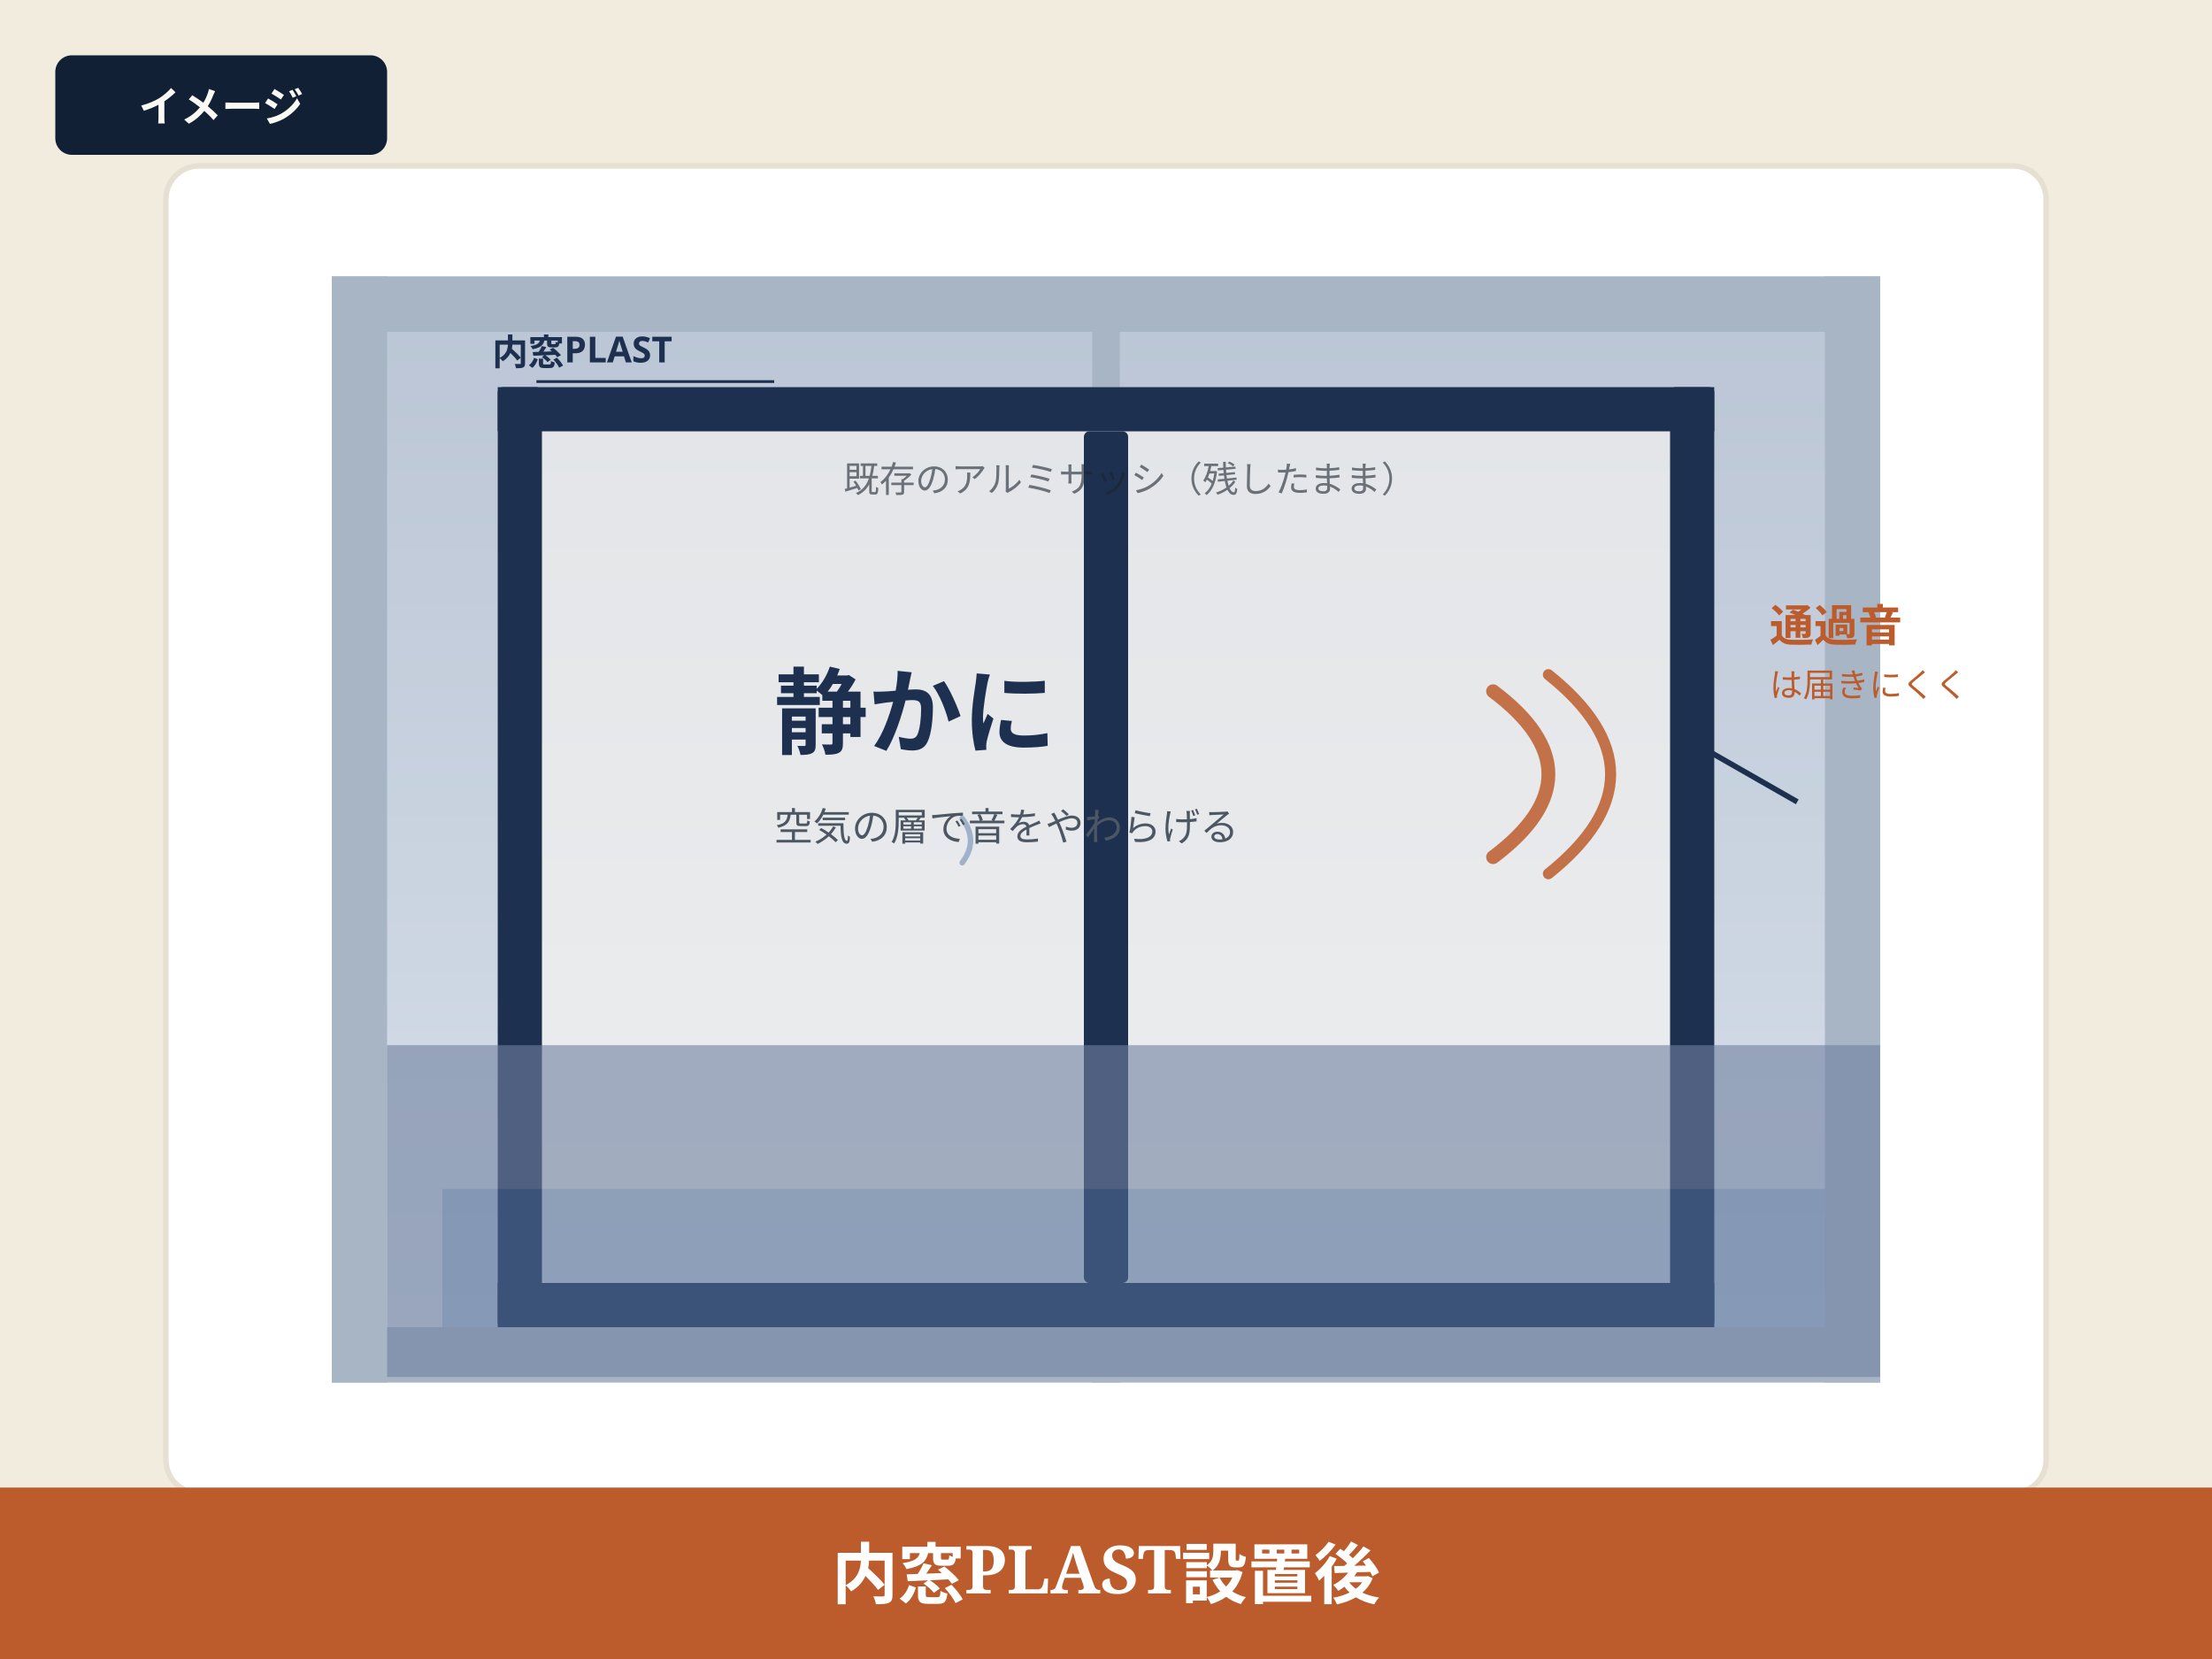
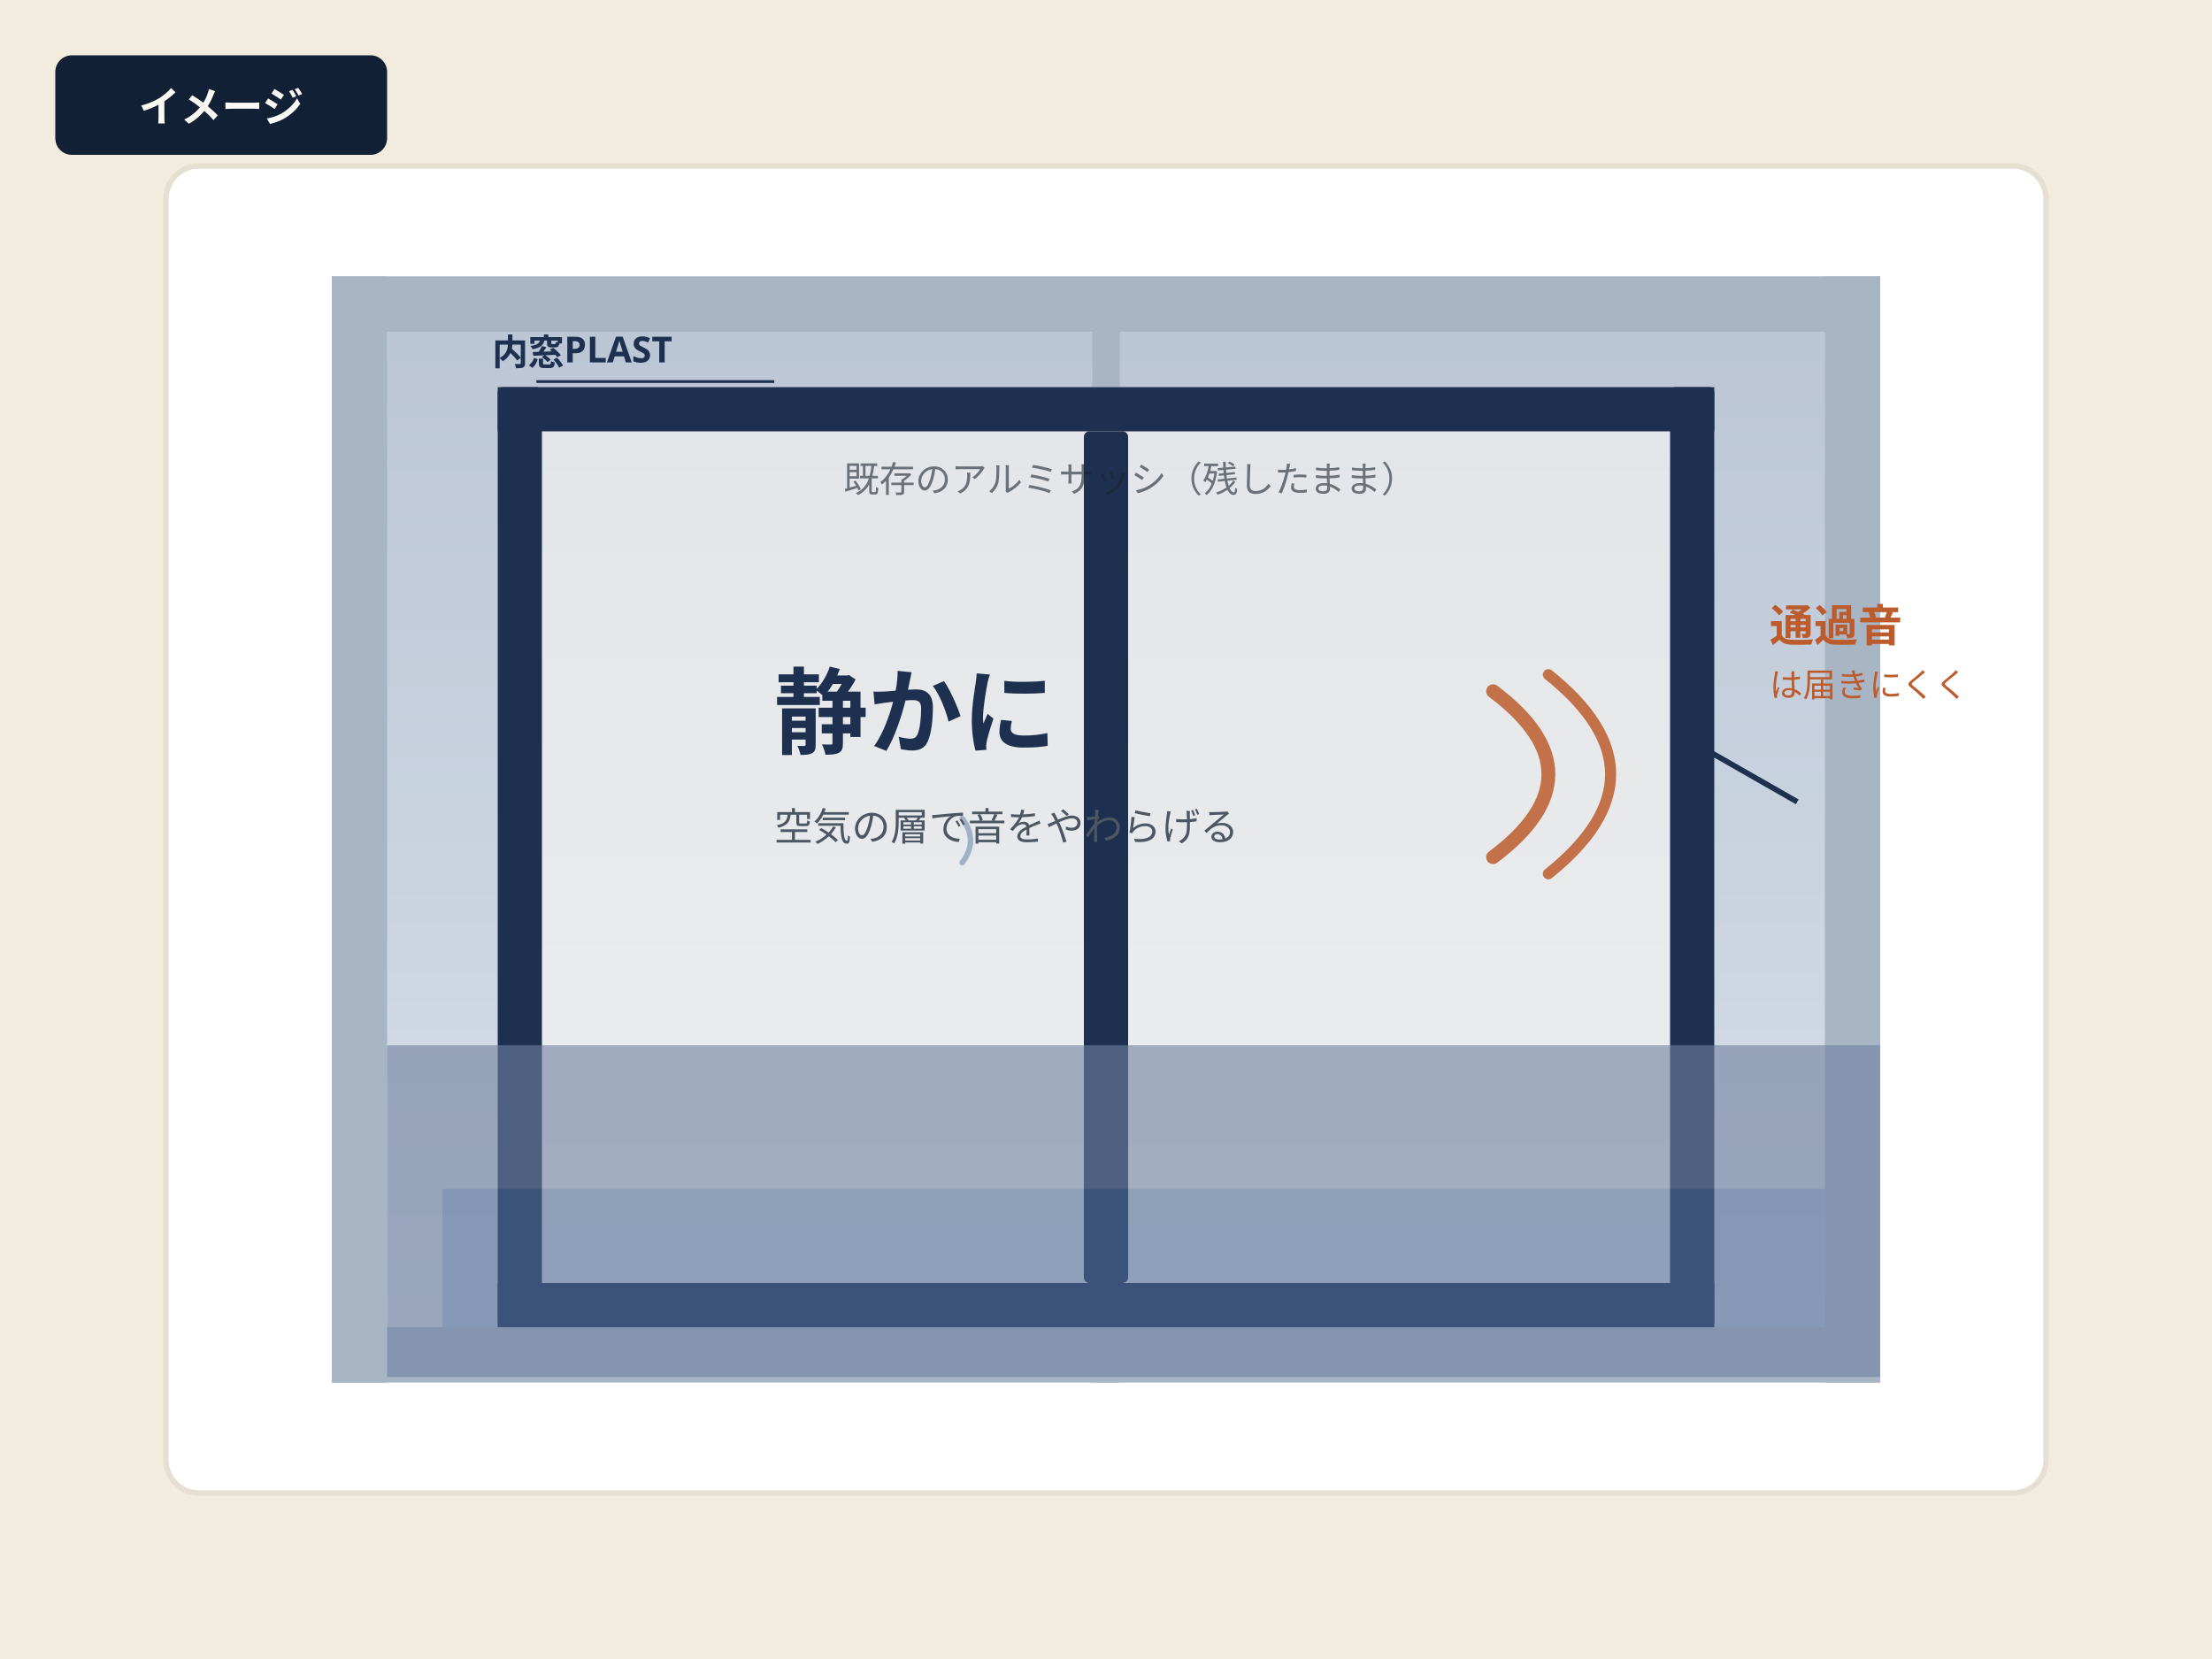
<svg xmlns="http://www.w3.org/2000/svg" viewBox="0 0 800 600" width="800" height="600" role="img" aria-label="内窓PLAST設置後のマンション窓のイメージ（二重サッシ）">
  <defs>
    <linearGradient id="aft_sky" x1="0" y1="0" x2="0" y2="1">
      <stop offset="0" stop-color="#9FAEC4" />
      <stop offset="1" stop-color="#C9D5E3" />
    </linearGradient>
  </defs>
  <rect width="800" height="600" fill="#F2ECDF" />
  <rect x="60" y="60" width="680" height="480" rx="12" fill="#FFFFFF" stroke="#E6E0D2" stroke-width="2" />
  <rect x="120" y="100" width="560" height="400" fill="url(#aft_sky)" opacity="0.72" />
  <rect x="120" y="100" width="20" height="400" fill="#A8B5C5" />
  <rect x="660" y="100" width="20" height="400" fill="#A8B5C5" />
  <rect x="120" y="100" width="560" height="20" fill="#A8B5C5" />
  <rect x="120" y="480" width="560" height="20" fill="#A8B5C5" />
  <rect x="395" y="120" width="10" height="380" fill="#A8B5C5" />
  <rect x="180" y="140" width="440" height="340" fill="#FBF9F4" opacity="0.6" />
  <rect x="180" y="140" width="16" height="340" rx="2" fill="#1E3050" />
  <rect x="604" y="140" width="16" height="340" rx="2" fill="#1E3050" />
  <rect x="180" y="140" width="440" height="16" fill="#1E3050" />
  <rect x="180" y="464" width="440" height="16" fill="#1E3050" />
  <rect x="392" y="156" width="16" height="308" rx="2" fill="#1E3050" />
  <text x="178" y="132" font-family="'Noto Sans JP',sans-serif" font-size="13" font-weight="700" fill="#1E3050">内窓PLAST</text>
  <line x1="194" y1="138" x2="280" y2="138" stroke="#1E3050" />
  <text x="305" y="178" font-family="'Noto Sans JP',sans-serif" font-size="13" fill="#1B232E" opacity="0.6">既存のアルミサッシ（残したまま）</text>
  <g opacity="0.6">
    <rect x="140" y="378" width="540" height="120" fill="#7080A0" />
    <rect x="160" y="430" width="500" height="50" fill="#506A95" />
  </g>
  <g stroke="#BC5C2C" stroke-linecap="round" fill="none" opacity="0.85">
    <path d="M540 250 Q 580 280 540 310" stroke-width="5" />
    <path d="M560 244 Q 605 280 560 316" stroke-width="4" />
  </g>
  <line x1="615" y1="270" x2="650" y2="290" stroke="#1E3050" stroke-width="2" />
  <g stroke="#9FB2C9" stroke-linecap="round" fill="none">
    <path d="M348 296 Q 354 304 348 312" stroke-width="2" />
  </g>
  <text x="280" y="270" font-family="'Noto Serif JP',serif" font-size="34" font-weight="700" fill="#1E3050">静かに</text>
  <text x="280" y="304" font-family="'Noto Sans JP',sans-serif" font-size="14" fill="#4C5763">空気の層で音をやわらげる</text>
  <text x="640" y="232" font-family="'Noto Sans JP',sans-serif" font-size="16" font-weight="700" fill="#BC5C2C">通過音</text>
  <text x="640" y="252" font-family="'Noto Sans JP',sans-serif" font-size="12" fill="#BC5C2C">は届きにくく</text>
  <g>
    <rect x="20" y="20" width="120" height="36" rx="6" fill="#122036" />
    <text x="80" y="44" text-anchor="middle" font-family="'Noto Sans JP',sans-serif" font-size="15" font-weight="700" fill="#FBF9F4">イメージ</text>
  </g>
-   <g>
-     <rect x="0" y="538" width="800" height="62" fill="#BC5C2C" />
-     <text x="400" y="578" text-anchor="middle" font-family="'Noto Serif JP',serif" font-size="24" font-weight="700" fill="#FFFFFF">内窓PLAST設置後</text>
-   </g>
</svg>
